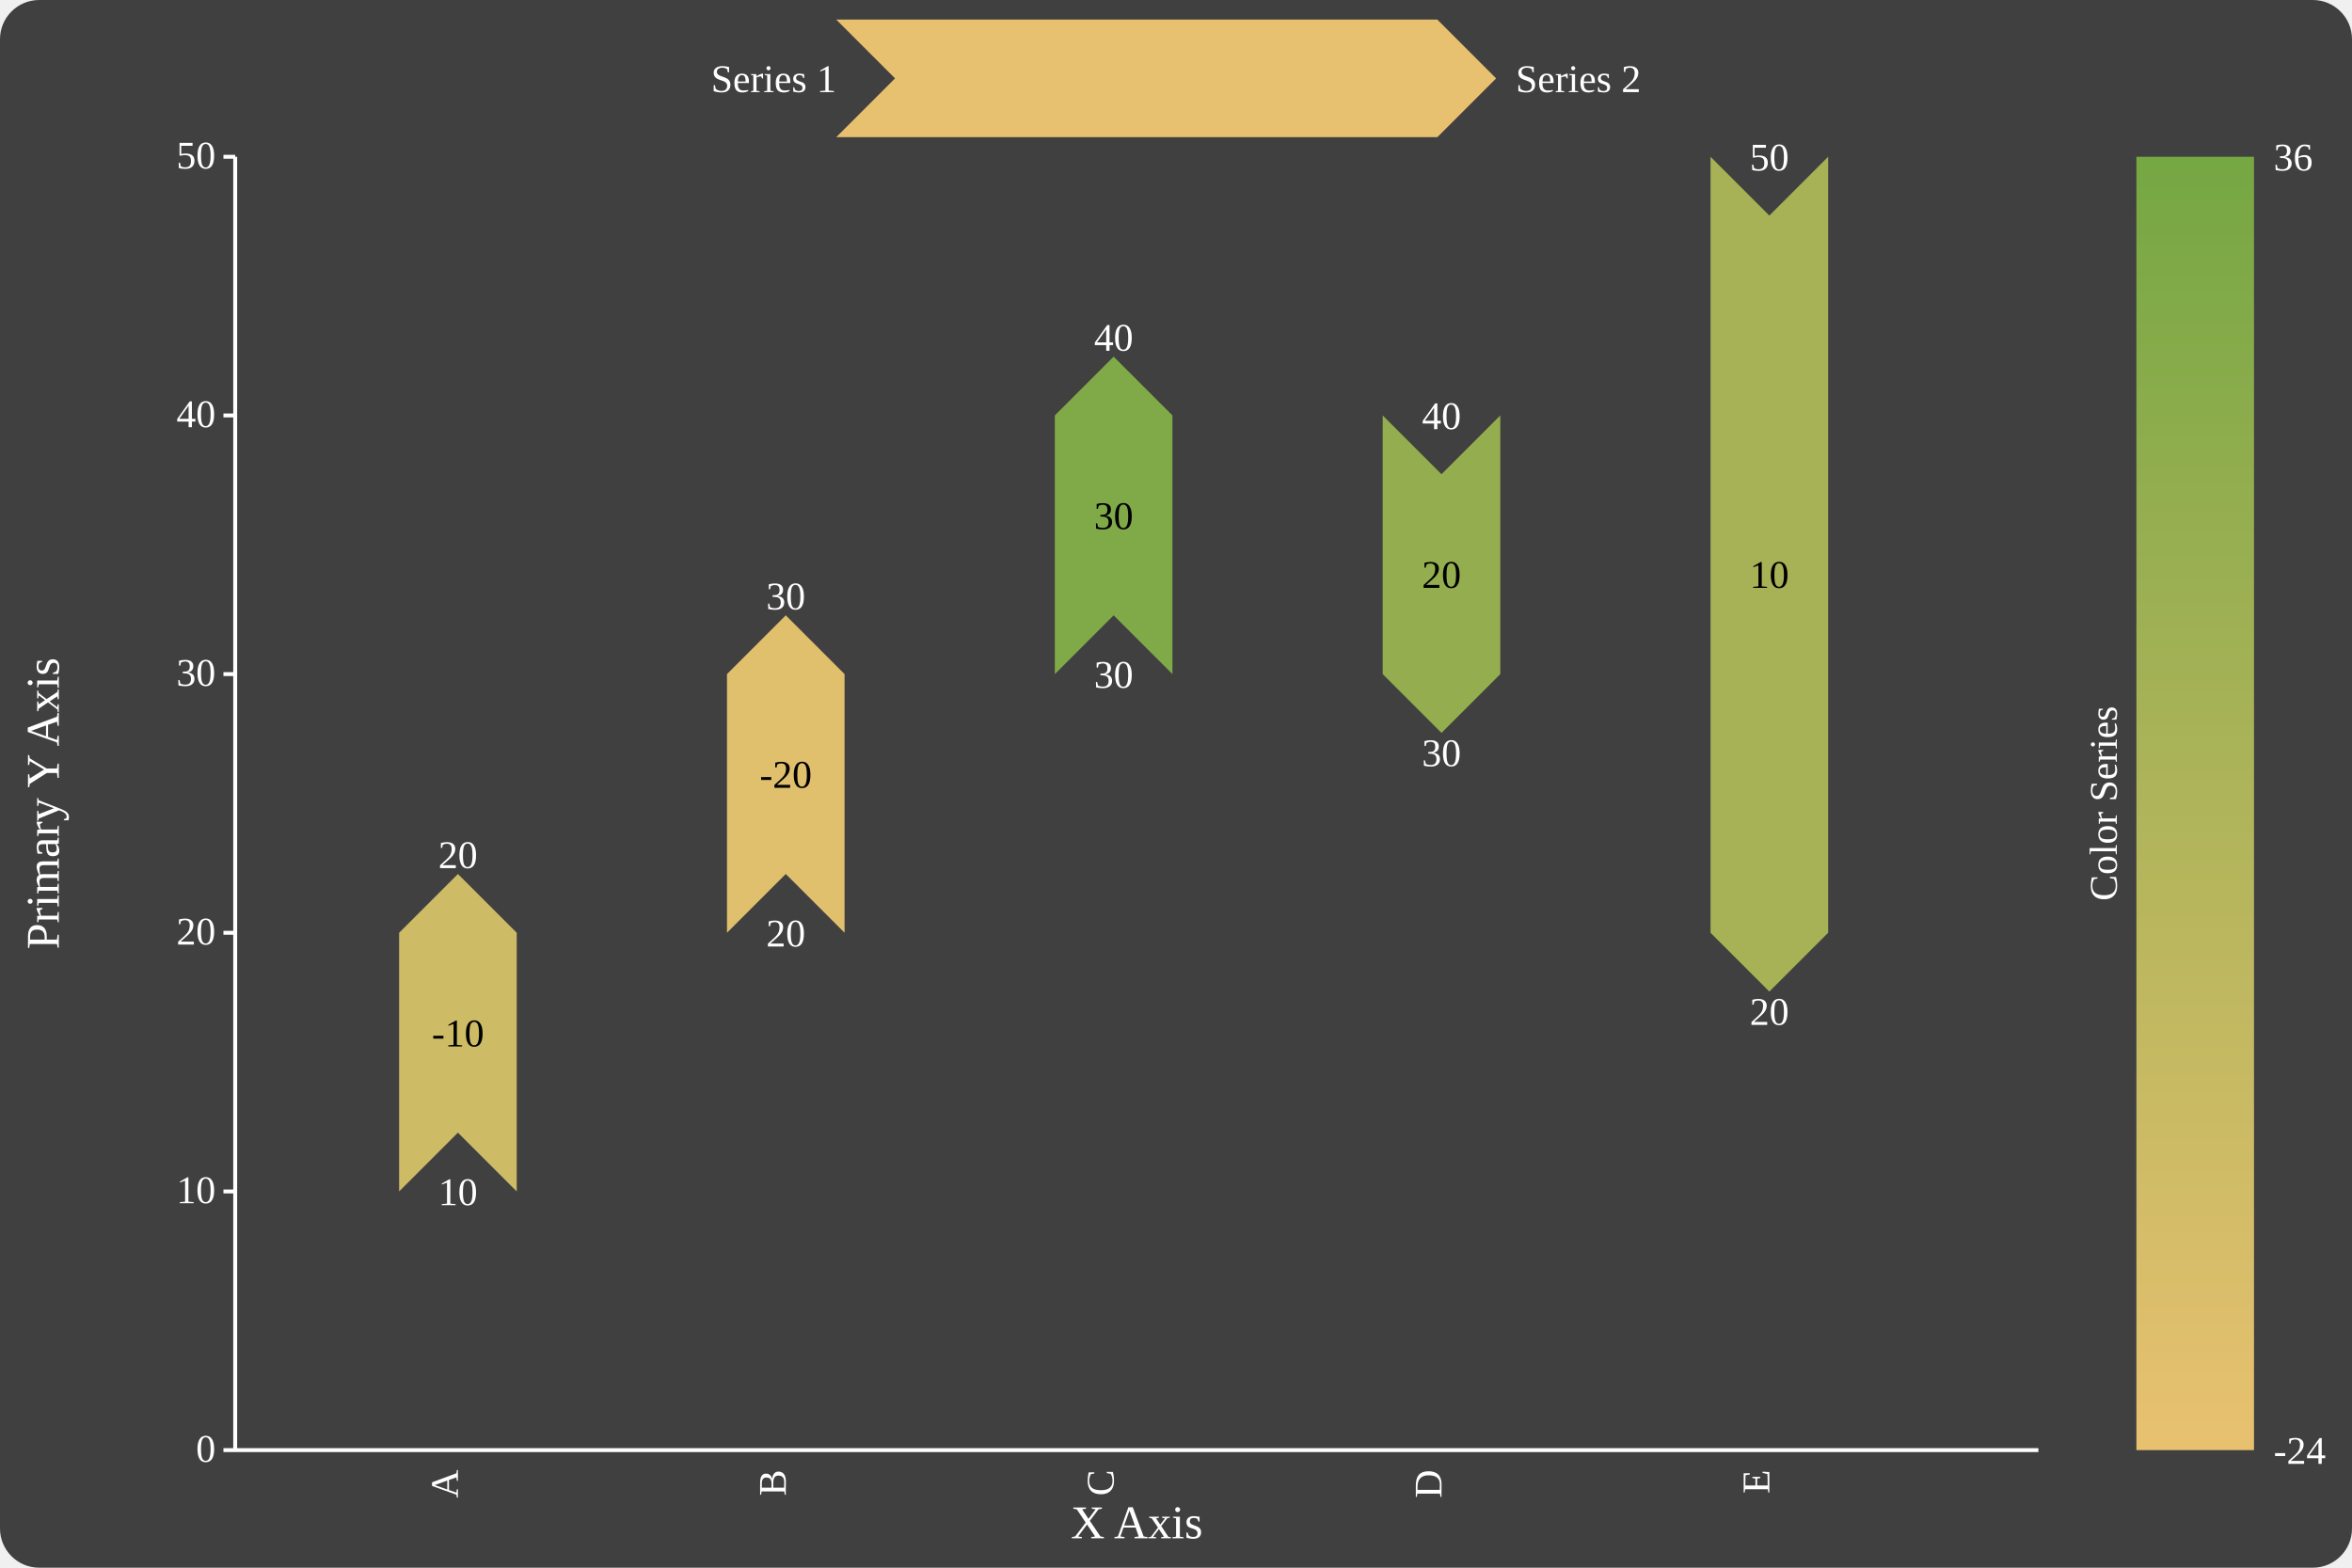
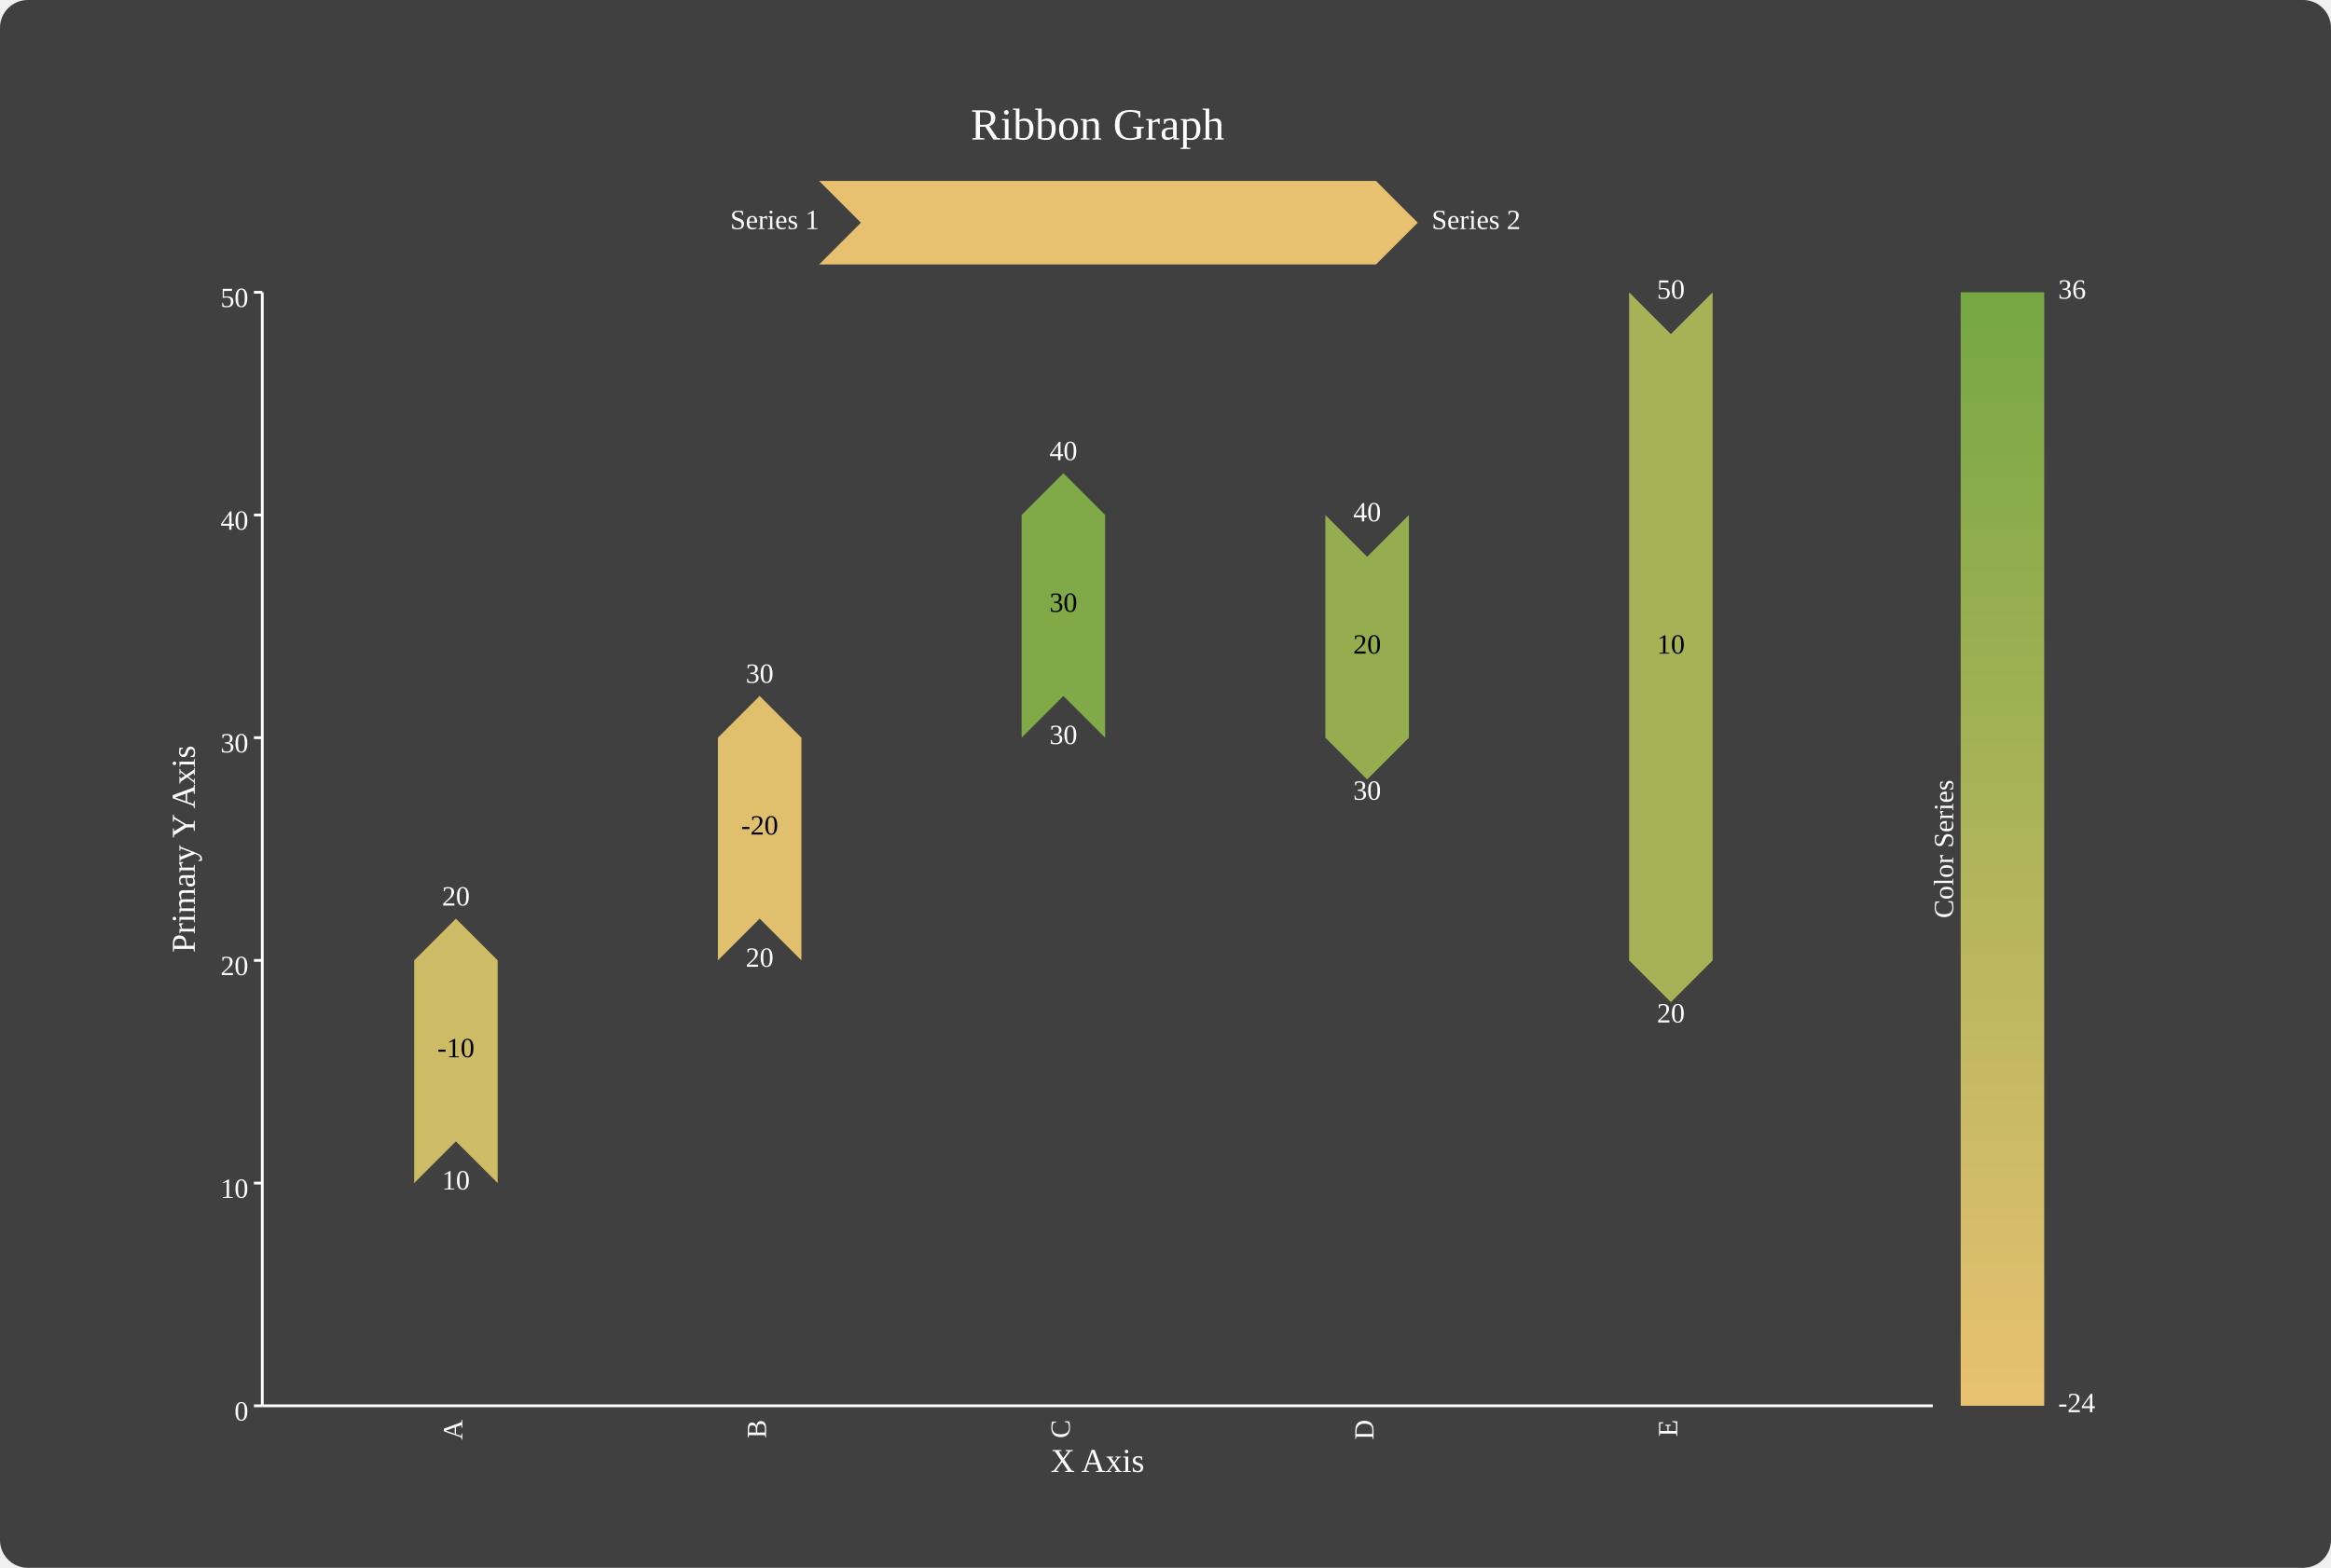
- <svg xmlns="http://www.w3.org/2000/svg" width="600" height="400" viewBox="0 0 600 400">
+ <svg xmlns="http://www.w3.org/2000/svg" width="837.2" height="563.2" viewBox="-94.2 -105.0 837.2 563.2">
  <defs>
    <linearGradient id="legend_grad" x1="0%" y1="0%" x2="0%" y2="100%">
      <stop offset="0%" style="stop-color:#75a743" />
      <stop offset="100%" style="stop-color:#e8c170" />
    </linearGradient>
  </defs>
-   <rect x="0" y="0" width="600" height="400" rx="10" ry="10" fill="#404040" />
-   <path d="M213.333 5.0 h153.333 l15.0 15.0 l-15.0 15.0 h-153.333 l15.0 -15.0" fill="#e8c170" />
-   <text x="213.333" y="20.0" dy="0.35em" font-size="10" text-anchor="end" fill="#ffffff">Series 1</text>
-   <text x="386.667" y="20.0" dy="0.35em" font-size="10" text-anchor="start" fill="#ffffff">Series 2</text>
-   <rect x="545.0" y="40" width="30" height="330" fill="url(#legend_grad)" />
-   <text x="540.0" y="205.0" text-anchor="middle" font-size="10" transform="rotate(-90 540.0 205.0)" fill="#ffffff">Color Series</text>
-   <text x="580.0" y="40" dy="0.35em" text-anchor="start" font-size="10" fill="#ffffff">36</text>
-   <text x="580.0" y="370" dy="0.35em" text-anchor="start" font-size="10" fill="#ffffff">-24</text>
-   <path d="M101.818 238.0 v66.0 l15.0 -15.0 l15.0 15.0 v-66.0 l-15.0 -15.0" fill="#cdbb66" />
-   <text x="116.818" y="304.0" dy="0.35em" text-anchor="middle" font-size="10" fill="#ffffff">10</text>
-   <text x="116.818" y="218.0" dy="0.35em" text-anchor="middle" font-size="10" fill="#ffffff">20</text>
-   <text x="116.818" y="263.5" dy="0.35em" text-anchor="middle" font-size="10">-10</text>
-   <path d="M185.455 172.0 v66.0 l15.0 -15.0 l15.0 15.0 v-66.0 l-15.0 -15.0" fill="#e0bf6d" />
-   <text x="200.455" y="238.0" dy="0.35em" text-anchor="middle" font-size="10" fill="#ffffff">20</text>
-   <text x="200.455" y="152.0" dy="0.35em" text-anchor="middle" font-size="10" fill="#ffffff">30</text>
-   <text x="200.455" y="197.5" dy="0.35em" text-anchor="middle" font-size="10">-20</text>
-   <path d="M269.091 106.0 v66.0 l15.0 -15.0 l15.0 15.0 v-66.0 l-15.0 -15.0" fill="#80aa48" />
-   <text x="284.091" y="172.0" dy="0.35em" text-anchor="middle" font-size="10" fill="#ffffff">30</text>
-   <text x="284.091" y="86.0" dy="0.35em" text-anchor="middle" font-size="10" fill="#ffffff">40</text>
-   <text x="284.091" y="131.5" dy="0.35em" text-anchor="middle" font-size="10">30</text>
-   <path d="M352.727 106.0 v66.0 l15.0 15.0 l15.0 -15.0 v-66.0 l-15.0 15.0" fill="#94ae4f" />
-   <text x="367.727" y="106.0" dy="0.35em" text-anchor="middle" font-size="10" fill="#ffffff">40</text>
-   <text x="367.727" y="192.0" dy="0.35em" text-anchor="middle" font-size="10" fill="#ffffff">30</text>
-   <text x="367.727" y="146.5" dy="0.35em" text-anchor="middle" font-size="10">20</text>
-   <path d="M436.364 40.0 v198.0 l15.0 15.0 l15.0 -15.0 v-198.0 l-15.0 15.0" fill="#a7b256" />
-   <text x="451.364" y="40.0" dy="0.35em" text-anchor="middle" font-size="10" fill="#ffffff">50</text>
-   <text x="451.364" y="258.0" dy="0.35em" text-anchor="middle" font-size="10" fill="#ffffff">20</text>
-   <text x="451.364" y="146.5" dy="0.35em" text-anchor="middle" font-size="10">10</text>
-   <line x1="60" y1="40" x2="60" y2="370" stroke="#ffffff" stroke-width="1" />
-   <line x1="60" y1="370" x2="520" y2="370" stroke="#ffffff" stroke-width="1" />
-   <text x="116.818" y="375" text-anchor="end" font-size="10" transform="rotate(-90 116.8182 375)" fill="#ffffff">A</text>
-   <text x="200.455" y="375" text-anchor="end" font-size="10" transform="rotate(-90 200.4545 375)" fill="#ffffff">B</text>
-   <text x="284.091" y="375" text-anchor="end" font-size="10" transform="rotate(-90 284.0909 375)" fill="#ffffff">C</text>
-   <text x="367.727" y="375" text-anchor="end" font-size="10" transform="rotate(-90 367.7273 375)" fill="#ffffff">D</text>
-   <text x="451.364" y="375" text-anchor="end" font-size="10" transform="rotate(-90 451.3636 375)" fill="#ffffff">E</text>
-   <text x="55" y="373.0" text-anchor="end" font-size="10" fill="#ffffff">0</text>
-   <line x1="60" y1="370.0" x2="57" y2="370.0" stroke="#ffffff" stroke-width="1" />
-   <text x="55" y="307.0" text-anchor="end" font-size="10" fill="#ffffff">10</text>
-   <line x1="60" y1="304.0" x2="57" y2="304.0" stroke="#ffffff" stroke-width="1" />
-   <text x="55" y="241.0" text-anchor="end" font-size="10" fill="#ffffff">20</text>
-   <line x1="60" y1="238.0" x2="57" y2="238.0" stroke="#ffffff" stroke-width="1" />
-   <text x="55" y="175.0" text-anchor="end" font-size="10" fill="#ffffff">30</text>
-   <line x1="60" y1="172.0" x2="57" y2="172.0" stroke="#ffffff" stroke-width="1" />
-   <text x="55" y="109.0" text-anchor="end" font-size="10" fill="#ffffff">40</text>
-   <line x1="60" y1="106.0" x2="57" y2="106.0" stroke="#ffffff" stroke-width="1" />
-   <text x="55" y="43.0" text-anchor="end" font-size="10" fill="#ffffff">50</text>
-   <line x1="60" y1="40.0" x2="57" y2="40.0" stroke="#ffffff" stroke-width="1" />
-   <text x="290.0" y="392.5" text-anchor="middle" font-size="12" fill="#ffffff">X Axis</text>
-   <text x="15.0" y="205.0" text-anchor="middle" font-size="12" transform="rotate(-90 15.0 205.0)" fill="#ffffff">Primary Y Axis</text>
+   <rect x="-94.2" y="-105.0" width="837.2" height="563.2" rx="10" ry="10" fill="#404040" />
+   <path d="M200.0 -40 h200.0 l15.0 15.0 l-15.0 15.0 h-200.0 l15.0 -15.0" fill="#e8c170" />
+   <text x="200.0" y="-25.0" font-size="10" fill="#ffffff" text-anchor="end" dominant-baseline="middle">Series 1</text>
+   <text x="420.0" y="-25.0" font-size="10" fill="#ffffff" text-anchor="start" dominant-baseline="middle">Series 2</text>
+   <rect x="610" y="0" width="30" height="400" fill="url(#legend_grad)" />
+   <text x="605" y="200.0" font-size="10" fill="#ffffff" text-anchor="middle" dominant-baseline="middle" transform="rotate(-90 605 200.0)">Color Series</text>
+   <text x="645" y="0" font-size="10" fill="#ffffff" text-anchor="start" dominant-baseline="middle">36</text>
+   <text x="645" y="400" font-size="10" fill="#ffffff" text-anchor="start" dominant-baseline="middle">-24</text>
+   <path d="M54.545 240.0 v80.0 l15.0 -15.0 l15.0 15.0 v-80.0 l-15.0 -15.0" fill="#cdbb66" />
+   <text x="69.545" y="320.0" font-size="10" fill="#ffffff" text-anchor="middle" dominant-baseline="middle">10</text>
+   <text x="69.545" y="218.0" font-size="10" fill="#ffffff" text-anchor="middle" dominant-baseline="middle">20</text>
+   <text x="69.545" y="272.5" font-size="10" fill="#000000" text-anchor="middle" dominant-baseline="middle">-10</text>
+   <path d="M163.636 160.0 v80.0 l15.0 -15.0 l15.0 15.0 v-80.0 l-15.0 -15.0" fill="#e0bf6d" />
+   <text x="178.636" y="240.0" font-size="10" fill="#ffffff" text-anchor="middle" dominant-baseline="middle">20</text>
+   <text x="178.636" y="138.0" font-size="10" fill="#ffffff" text-anchor="middle" dominant-baseline="middle">30</text>
+   <text x="178.636" y="192.5" font-size="10" fill="#000000" text-anchor="middle" dominant-baseline="middle">-20</text>
+   <path d="M272.727 80.0 v80.0 l15.0 -15.0 l15.0 15.0 v-80.0 l-15.0 -15.0" fill="#80aa48" />
+   <text x="287.727" y="160.0" font-size="10" fill="#ffffff" text-anchor="middle" dominant-baseline="middle">30</text>
+   <text x="287.727" y="58.0" font-size="10" fill="#ffffff" text-anchor="middle" dominant-baseline="middle">40</text>
+   <text x="287.727" y="112.5" font-size="10" fill="#000000" text-anchor="middle" dominant-baseline="middle">30</text>
+   <path d="M381.818 80.0 v80.0 l15.0 15.0 l15.0 -15.0 v-80.0 l-15.0 15.0" fill="#94ae4f" />
+   <text x="396.818" y="80.0" font-size="10" fill="#ffffff" text-anchor="middle" dominant-baseline="middle">40</text>
+   <text x="396.818" y="180.0" font-size="10" fill="#ffffff" text-anchor="middle" dominant-baseline="middle">30</text>
+   <text x="396.818" y="127.5" font-size="10" fill="#000000" text-anchor="middle" dominant-baseline="middle">20</text>
+   <path d="M490.909 0.0 v240.0 l15.0 15.0 l15.0 -15.0 v-240.0 l-15.0 15.0" fill="#a7b256" />
+   <text x="505.909" y="0.0" font-size="10" fill="#ffffff" text-anchor="middle" dominant-baseline="middle">50</text>
+   <text x="505.909" y="260.0" font-size="10" fill="#ffffff" text-anchor="middle" dominant-baseline="middle">20</text>
+   <text x="505.909" y="127.5" font-size="10" fill="#000000" text-anchor="middle" dominant-baseline="middle">10</text>
+   <line x1="0" y1="0" x2="0" y2="400" stroke="#ffffff" stroke-width="1" />
+   <line x1="0" y1="400" x2="600" y2="400" stroke="#ffffff" stroke-width="1" />
+   <text x="69.545" y="405" font-size="10" fill="#ffffff" text-anchor="end" dominant-baseline="middle" transform="rotate(-90 69.54545 405)">A</text>
+   <text x="178.636" y="405" font-size="10" fill="#ffffff" text-anchor="end" dominant-baseline="middle" transform="rotate(-90 178.6364 405)">B</text>
+   <text x="287.727" y="405" font-size="10" fill="#ffffff" text-anchor="end" dominant-baseline="middle" transform="rotate(-90 287.7273 405)">C</text>
+   <text x="396.818" y="405" font-size="10" fill="#ffffff" text-anchor="end" dominant-baseline="middle" transform="rotate(-90 396.8182 405)">D</text>
+   <text x="505.909" y="405" font-size="10" fill="#ffffff" text-anchor="end" dominant-baseline="middle" transform="rotate(-90 505.9091 405)">E</text>
+   <text x="-5" y="403.0" font-size="10" fill="#ffffff" text-anchor="end" dominant-baseline="middle">0</text>
+   <line x1="0" y1="400.0" x2="-3" y2="400.0" stroke="#ffffff" stroke-width="1" />
+   <text x="-5" y="323.0" font-size="10" fill="#ffffff" text-anchor="end" dominant-baseline="middle">10</text>
+   <line x1="0" y1="320.0" x2="-3" y2="320.0" stroke="#ffffff" stroke-width="1" />
+   <text x="-5" y="243.0" font-size="10" fill="#ffffff" text-anchor="end" dominant-baseline="middle">20</text>
+   <line x1="0" y1="240.0" x2="-3" y2="240.0" stroke="#ffffff" stroke-width="1" />
+   <text x="-5" y="163.0" font-size="10" fill="#ffffff" text-anchor="end" dominant-baseline="middle">30</text>
+   <line x1="0" y1="160.0" x2="-3" y2="160.0" stroke="#ffffff" stroke-width="1" />
+   <text x="-5" y="83.0" font-size="10" fill="#ffffff" text-anchor="end" dominant-baseline="middle">40</text>
+   <line x1="0" y1="80.0" x2="-3" y2="80.0" stroke="#ffffff" stroke-width="1" />
+   <text x="-5" y="3.0" font-size="10" fill="#ffffff" text-anchor="end" dominant-baseline="middle">50</text>
+   <line x1="0" y1="0.0" x2="-3" y2="0.0" stroke="#ffffff" stroke-width="1" />
+   <text x="300.0" y="421.0" font-size="12" fill="#ffffff" text-anchor="middle" dominant-baseline="middle">X Axis</text>
+   <text x="-27.0" y="200.0" font-size="12" fill="#ffffff" text-anchor="middle" dominant-baseline="middle" transform="rotate(-90 -27.0 200.0)">Primary Y Axis</text>
+   <text x="300.0" y="-65.0" font-size="16" fill="#ffffff" text-anchor="middle" dominant-baseline="text-top">Ribbon Graph</text>
</svg>
